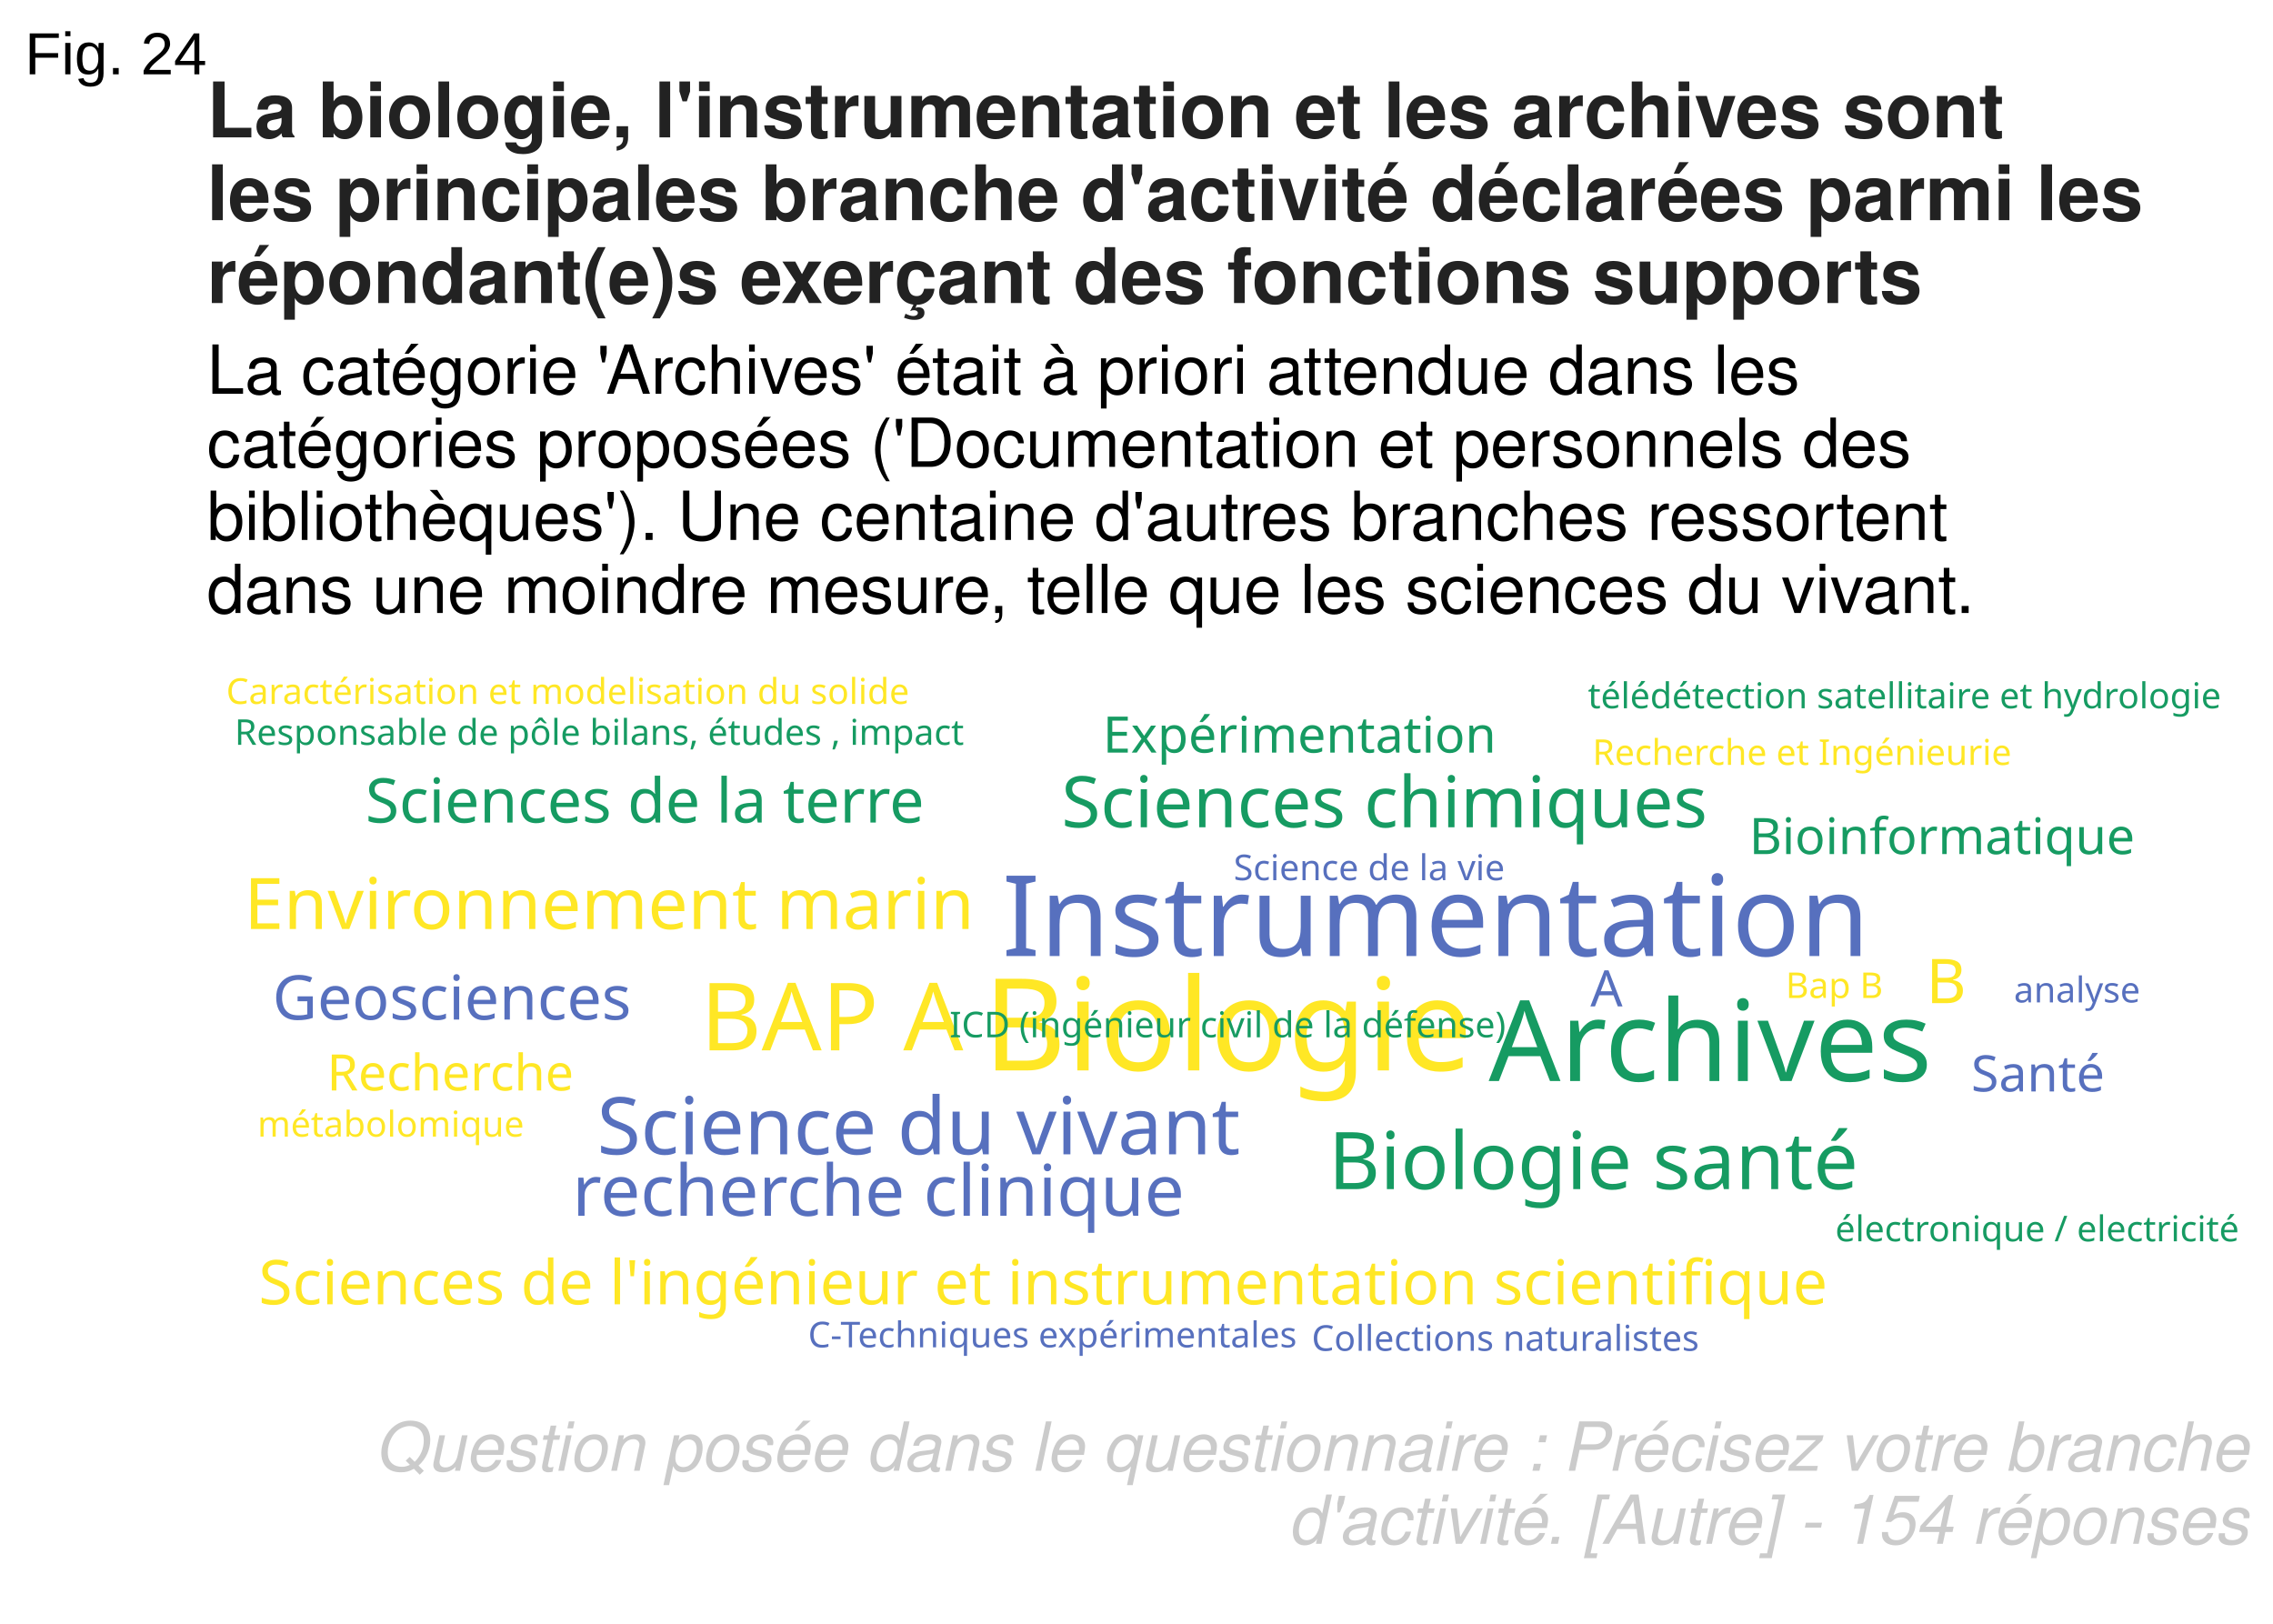
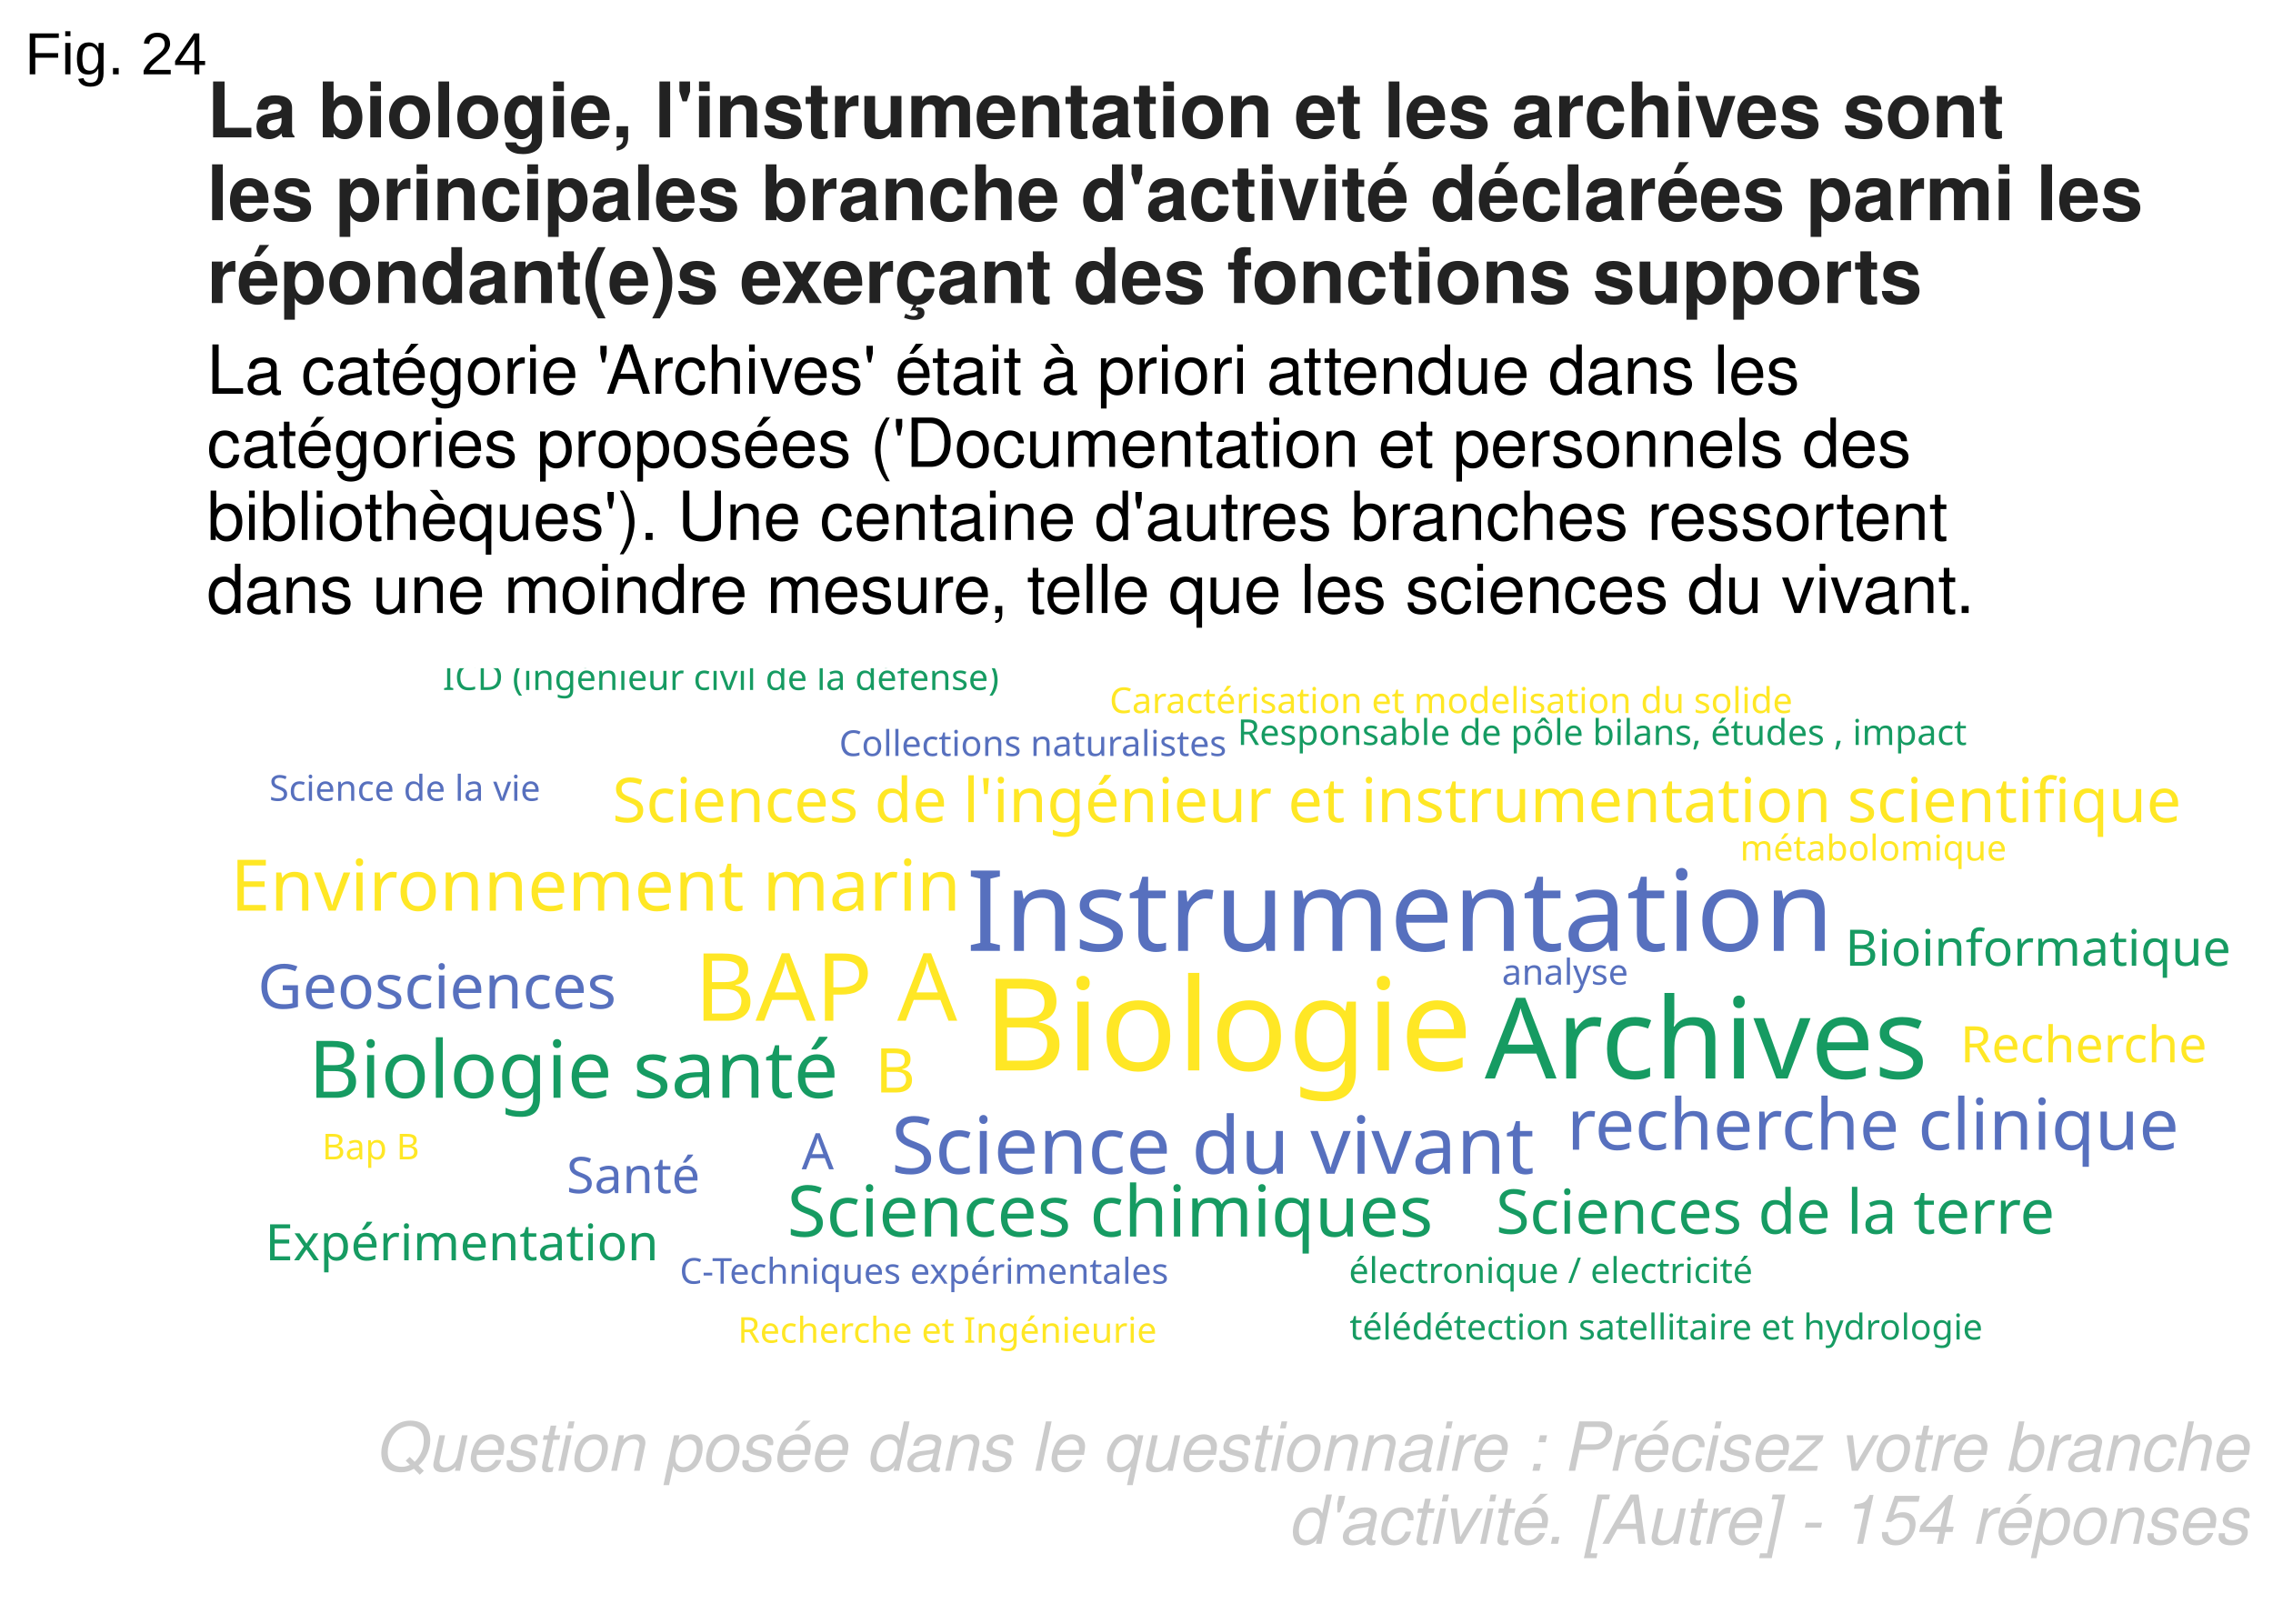
<svg xmlns="http://www.w3.org/2000/svg" class="svglite" width="504.00pt" height="360.00pt" viewBox="0 0 504.00 360.00">
  <defs>
    <style type="text/css">
    .svglite line, .svglite polyline, .svglite polygon, .svglite path, .svglite rect, .svglite circle {
      fill: none;
      stroke: #000000;
      stroke-linecap: round;
      stroke-linejoin: round;
      stroke-miterlimit: 10.00;
    }
    .svglite text {
      white-space: pre;
    }
  </style>
  </defs>
  <rect width="100%" height="100%" style="stroke: none; fill: none;" />
  <defs>
    <clipPath id="cpMC4wMHw1MDQuMDB8MC4wMHwzNjAuMDA=">
      <rect x="0.00" y="0.00" width="504.00" height="360.00" />
    </clipPath>
  </defs>
  <g clip-path="url(#cpMC4wMHw1MDQuMDB8MC4wMHwzNjAuMDA=)">
</g>
  <defs>
    <clipPath id="cpNDUuODl8NDk4LjUyfDE0OC4xNXwzMDYuMTc=">
      <rect x="45.89" y="148.15" width="452.63" height="158.02" />
    </clipPath>
  </defs>
  <g clip-path="url(#cpNDUuODl8NDk4LjUyfDE0OC4xNXwzMDYuMTc=)">
    <text x="272.21" y="237.32" text-anchor="middle" style="font-size: 28.45px;fill: #FFE725; font-family: &quot;Noto Sans&quot;;" textLength="108.44px" lengthAdjust="spacingAndGlyphs">Biologie</text>
-     <text x="318.34" y="211.96" text-anchor="middle" style="font-size: 24.95px;fill: #5770BE; font-family: &quot;Noto Sans&quot;;" textLength="192.36px" lengthAdjust="spacingAndGlyphs">Instrumentation</text>
-     <text x="379.23" y="239.68" text-anchor="middle" style="font-size: 24.95px;fill: #169B62; font-family: &quot;Noto Sans&quot;;" textLength="98.80px" lengthAdjust="spacingAndGlyphs">Archives</text>
-     <text x="184.46" y="232.87" text-anchor="middle" style="font-size: 20.88px;fill: #FFE725; font-family: &quot;Noto Sans&quot;;" textLength="58.31px" lengthAdjust="spacingAndGlyphs">BAP A</text>
-     <text x="203.69" y="255.93" text-anchor="middle" style="font-size: 17.65px;fill: #5770BE; font-family: &quot;Noto Sans&quot;;" textLength="142.54px" lengthAdjust="spacingAndGlyphs">Science du vivant</text>
-     <text x="353.29" y="263.64" text-anchor="middle" style="font-size: 17.65px;fill: #169B62; font-family: &quot;Noto Sans&quot;;" textLength="117.42px" lengthAdjust="spacingAndGlyphs">Biologie santé</text>
-     <text x="135.08" y="205.97" text-anchor="middle" style="font-size: 15.78px;fill: #FFE725; font-family: &quot;Noto Sans&quot;;" textLength="162.26px" lengthAdjust="spacingAndGlyphs">Environnement marin</text>
-     <text x="194.76" y="269.55" text-anchor="middle" style="font-size: 15.78px;fill: #5770BE; font-family: &quot;Noto Sans&quot;;" textLength="136.41px" lengthAdjust="spacingAndGlyphs">recherche clinique</text>
-     <text x="306.97" y="183.42" text-anchor="middle" style="font-size: 15.78px;fill: #169B62; font-family: &quot;Noto Sans&quot;;" textLength="143.26px" lengthAdjust="spacingAndGlyphs">Sciences chimiques</text>
-     <text x="231.28" y="289.18" text-anchor="middle" style="font-size: 13.67px;fill: #FFE725; font-family: &quot;Noto Sans&quot;;" textLength="347.52px" lengthAdjust="spacingAndGlyphs">Sciences de l'ingénieur et instrumentation scientifique</text>
-     <text x="100.19" y="226.05" text-anchor="middle" style="font-size: 13.67px;fill: #5770BE; font-family: &quot;Noto Sans&quot;;" textLength="79.47px" lengthAdjust="spacingAndGlyphs">Geosciences</text>
-     <text x="142.97" y="182.37" text-anchor="middle" style="font-size: 13.67px;fill: #169B62; font-family: &quot;Noto Sans&quot;;" textLength="124.06px" lengthAdjust="spacingAndGlyphs">Sciences de la terre</text>
-     <text x="431.53" y="222.40" text-anchor="middle" style="font-size: 13.67px;fill: #FFE725; font-family: &quot;Noto Sans&quot;;" textLength="8.88px" lengthAdjust="spacingAndGlyphs">B</text>
-     <text x="356.21" y="223.13" text-anchor="middle" style="font-size: 11.16px;fill: #5770BE; font-family: &quot;Noto Sans&quot;;" textLength="7.13px" lengthAdjust="spacingAndGlyphs">A</text>
-     <text x="430.61" y="189.36" text-anchor="middle" style="font-size: 11.16px;fill: #169B62; font-family: &quot;Noto Sans&quot;;" textLength="85.49px" lengthAdjust="spacingAndGlyphs">Bioinformatique</text>
-     <text x="99.85" y="241.77" text-anchor="middle" style="font-size: 11.16px;fill: #FFE725; font-family: &quot;Noto Sans&quot;;" textLength="54.94px" lengthAdjust="spacingAndGlyphs">Recherche</text>
-     <text x="451.88" y="241.99" text-anchor="middle" style="font-size: 11.16px;fill: #5770BE; font-family: &quot;Noto Sans&quot;;" textLength="29.60px" lengthAdjust="spacingAndGlyphs">Santé</text>
-     <text x="288.15" y="166.86" text-anchor="middle" style="font-size: 11.16px;fill: #169B62; font-family: &quot;Noto Sans&quot;;" textLength="87.21px" lengthAdjust="spacingAndGlyphs">Expérimentation</text>
-     <text x="86.65" y="252.00" text-anchor="middle" style="font-size: 7.89px;fill: #FFE725; font-family: &quot;Noto Sans&quot;;" textLength="59.14px" lengthAdjust="spacingAndGlyphs">métabolomique</text>
-     <text x="233.36" y="298.72" text-anchor="middle" style="font-size: 7.89px;fill: #5770BE; font-family: &quot;Noto Sans&quot;;" textLength="109.43px" lengthAdjust="spacingAndGlyphs">C-Techniques expérimentales</text>
-     <text x="451.71" y="275.21" text-anchor="middle" style="font-size: 7.89px;fill: #169B62; font-family: &quot;Noto Sans&quot;;" textLength="89.74px" lengthAdjust="spacingAndGlyphs">électronique / electricité</text>
-     <text x="406.73" y="221.27" text-anchor="middle" style="font-size: 7.89px;fill: #FFE725; font-family: &quot;Noto Sans&quot;;" textLength="21.59px" lengthAdjust="spacingAndGlyphs">Bap B</text>
-     <text x="460.56" y="222.25" text-anchor="middle" style="font-size: 7.89px;fill: #5770BE; font-family: &quot;Noto Sans&quot;;" textLength="28.02px" lengthAdjust="spacingAndGlyphs">analyse</text>
-     <text x="132.89" y="165.14" text-anchor="middle" style="font-size: 7.89px;fill: #169B62; font-family: &quot;Noto Sans&quot;;" textLength="161.76px" lengthAdjust="spacingAndGlyphs">Responsable de pôle bilans, études , impact</text>
-     <text x="399.57" y="169.59" text-anchor="middle" style="font-size: 7.89px;fill: #FFE725; font-family: &quot;Noto Sans&quot;;" textLength="93.09px" lengthAdjust="spacingAndGlyphs">Recherche et Ingénieurie</text>
-     <text x="333.79" y="299.49" text-anchor="middle" style="font-size: 7.89px;fill: #5770BE; font-family: &quot;Noto Sans&quot;;" textLength="86.10px" lengthAdjust="spacingAndGlyphs">Collections naturalistes</text>
-     <text x="422.29" y="157.03" text-anchor="middle" style="font-size: 7.89px;fill: #169B62; font-family: &quot;Noto Sans&quot;;" textLength="140.76px" lengthAdjust="spacingAndGlyphs">télédétection satellitaire et hydrologie</text>
-     <text x="125.89" y="156.06" text-anchor="middle" style="font-size: 7.89px;fill: #FFE725; font-family: &quot;Noto Sans&quot;;" textLength="151.68px" lengthAdjust="spacingAndGlyphs">Caractérisation et modelisation du solide</text>
-     <text x="303.60" y="195.15" text-anchor="middle" style="font-size: 7.89px;fill: #5770BE; font-family: &quot;Noto Sans&quot;;" textLength="60.14px" lengthAdjust="spacingAndGlyphs">Science de la vie</text>
-     <text x="272.21" y="229.98" text-anchor="middle" style="font-size: 7.89px;fill: #169B62; font-family: &quot;Noto Sans&quot;;" textLength="123.39px" lengthAdjust="spacingAndGlyphs">ICD (ingénieur civil de la défense)</text>
+     <text x="310.44" y="210.82" text-anchor="middle" style="font-size: 24.95px;fill: #5770BE; font-family: &quot;Noto Sans&quot;;" textLength="192.36px" lengthAdjust="spacingAndGlyphs">Instrumentation</text>
+     <text x="378.35" y="239.11" text-anchor="middle" style="font-size: 24.95px;fill: #169B62; font-family: &quot;Noto Sans&quot;;" textLength="98.80px" lengthAdjust="spacingAndGlyphs">Archives</text>
+     <text x="183.12" y="226.31" text-anchor="middle" style="font-size: 20.88px;fill: #FFE725; font-family: &quot;Noto Sans&quot;;" textLength="58.31px" lengthAdjust="spacingAndGlyphs">BAP A</text>
+     <text x="268.91" y="260.22" text-anchor="middle" style="font-size: 17.65px;fill: #5770BE; font-family: &quot;Noto Sans&quot;;" textLength="142.54px" lengthAdjust="spacingAndGlyphs">Science du vivant</text>
+     <text x="127.18" y="243.39" text-anchor="middle" style="font-size: 17.65px;fill: #169B62; font-family: &quot;Noto Sans&quot;;" textLength="117.42px" lengthAdjust="spacingAndGlyphs">Biologie santé</text>
+     <text x="132.08" y="201.90" text-anchor="middle" style="font-size: 15.78px;fill: #FFE725; font-family: &quot;Noto Sans&quot;;" textLength="162.26px" lengthAdjust="spacingAndGlyphs">Environnement marin</text>
+     <text x="415.29" y="254.91" text-anchor="middle" style="font-size: 15.78px;fill: #5770BE; font-family: &quot;Noto Sans&quot;;" textLength="136.41px" lengthAdjust="spacingAndGlyphs">recherche clinique</text>
+     <text x="246.15" y="274.15" text-anchor="middle" style="font-size: 15.78px;fill: #169B62; font-family: &quot;Noto Sans&quot;;" textLength="143.26px" lengthAdjust="spacingAndGlyphs">Sciences chimiques</text>
+     <text x="309.71" y="182.27" text-anchor="middle" style="font-size: 13.67px;fill: #FFE725; font-family: &quot;Noto Sans&quot;;" textLength="347.52px" lengthAdjust="spacingAndGlyphs">Sciences de l'ingénieur et instrumentation scientifique</text>
+     <text x="96.90" y="223.59" text-anchor="middle" style="font-size: 13.67px;fill: #5770BE; font-family: &quot;Noto Sans&quot;;" textLength="79.47px" lengthAdjust="spacingAndGlyphs">Geosciences</text>
+     <text x="393.64" y="273.52" text-anchor="middle" style="font-size: 13.67px;fill: #169B62; font-family: &quot;Noto Sans&quot;;" textLength="124.06px" lengthAdjust="spacingAndGlyphs">Sciences de la terre</text>
+     <text x="198.51" y="242.21" text-anchor="middle" style="font-size: 13.67px;fill: #FFE725; font-family: &quot;Noto Sans&quot;;" textLength="8.88px" lengthAdjust="spacingAndGlyphs">B</text>
+     <text x="181.32" y="259.25" text-anchor="middle" style="font-size: 11.16px;fill: #5770BE; font-family: &quot;Noto Sans&quot;;" textLength="7.13px" lengthAdjust="spacingAndGlyphs">A</text>
+     <text x="451.91" y="214.11" text-anchor="middle" style="font-size: 11.16px;fill: #169B62; font-family: &quot;Noto Sans&quot;;" textLength="85.49px" lengthAdjust="spacingAndGlyphs">Bioinformatique</text>
+     <text x="462.02" y="235.53" text-anchor="middle" style="font-size: 11.16px;fill: #FFE725; font-family: &quot;Noto Sans&quot;;" textLength="54.94px" lengthAdjust="spacingAndGlyphs">Recherche</text>
+     <text x="140.43" y="264.53" text-anchor="middle" style="font-size: 11.16px;fill: #5770BE; font-family: &quot;Noto Sans&quot;;" textLength="29.60px" lengthAdjust="spacingAndGlyphs">Santé</text>
+     <text x="102.42" y="279.42" text-anchor="middle" style="font-size: 11.16px;fill: #169B62; font-family: &quot;Noto Sans&quot;;" textLength="87.21px" lengthAdjust="spacingAndGlyphs">Expérimentation</text>
+     <text x="415.38" y="190.79" text-anchor="middle" style="font-size: 7.89px;fill: #FFE725; font-family: &quot;Noto Sans&quot;;" textLength="59.14px" lengthAdjust="spacingAndGlyphs">métabolomique</text>
+     <text x="204.91" y="284.60" text-anchor="middle" style="font-size: 7.89px;fill: #5770BE; font-family: &quot;Noto Sans&quot;;" textLength="109.43px" lengthAdjust="spacingAndGlyphs">C-Techniques expérimentales</text>
+     <text x="343.87" y="284.46" text-anchor="middle" style="font-size: 7.89px;fill: #169B62; font-family: &quot;Noto Sans&quot;;" textLength="89.74px" lengthAdjust="spacingAndGlyphs">électronique / electricité</text>
+     <text x="82.21" y="257.04" text-anchor="middle" style="font-size: 7.89px;fill: #FFE725; font-family: &quot;Noto Sans&quot;;" textLength="21.59px" lengthAdjust="spacingAndGlyphs">Bap B</text>
+     <text x="347.03" y="218.30" text-anchor="middle" style="font-size: 7.89px;fill: #5770BE; font-family: &quot;Noto Sans&quot;;" textLength="28.02px" lengthAdjust="spacingAndGlyphs">analyse</text>
+     <text x="355.25" y="165.16" text-anchor="middle" style="font-size: 7.89px;fill: #169B62; font-family: &quot;Noto Sans&quot;;" textLength="161.76px" lengthAdjust="spacingAndGlyphs">Responsable de pôle bilans, études , impact</text>
+     <text x="210.06" y="297.69" text-anchor="middle" style="font-size: 7.89px;fill: #FFE725; font-family: &quot;Noto Sans&quot;;" textLength="93.09px" lengthAdjust="spacingAndGlyphs">Recherche et Ingénieurie</text>
+     <text x="229.02" y="167.60" text-anchor="middle" style="font-size: 7.89px;fill: #5770BE; font-family: &quot;Noto Sans&quot;;" textLength="86.10px" lengthAdjust="spacingAndGlyphs">Collections naturalistes</text>
+     <text x="369.44" y="296.99" text-anchor="middle" style="font-size: 7.89px;fill: #169B62; font-family: &quot;Noto Sans&quot;;" textLength="140.76px" lengthAdjust="spacingAndGlyphs">télédétection satellitaire et hydrologie</text>
+     <text x="321.76" y="158.09" text-anchor="middle" style="font-size: 7.89px;fill: #FFE725; font-family: &quot;Noto Sans&quot;;" textLength="151.68px" lengthAdjust="spacingAndGlyphs">Caractérisation et modelisation du solide</text>
+     <text x="89.77" y="177.54" text-anchor="middle" style="font-size: 7.89px;fill: #5770BE; font-family: &quot;Noto Sans&quot;;" textLength="60.14px" lengthAdjust="spacingAndGlyphs">Science de la vie</text>
+     <text x="159.84" y="152.97" text-anchor="middle" style="font-size: 7.89px;fill: #169B62; font-family: &quot;Noto Sans&quot;;" textLength="123.39px" lengthAdjust="spacingAndGlyphs">ICD (ingénieur civil de la défense)</text>
  </g>
  <g clip-path="url(#cpMC4wMHw1MDQuMDB8MC4wMHwzNjAuMDA=)">
    <text x="45.89" y="87.31" style="font-size: 15.00px; font-family: &quot;Nimbus Sans&quot;;" textLength="355.04px" lengthAdjust="spacingAndGlyphs">La catégorie 'Archives' était à priori attendue dans les</text>
    <text x="45.89" y="103.51" style="font-size: 15.00px; font-family: &quot;Nimbus Sans&quot;;" textLength="378.83px" lengthAdjust="spacingAndGlyphs">catégories proposées ('Documentation et personnels des</text>
    <text x="45.89" y="119.71" style="font-size: 15.00px; font-family: &quot;Nimbus Sans&quot;;" textLength="386.70px" lengthAdjust="spacingAndGlyphs">bibliothèques'). Une centaine d'autres branches ressortent</text>
    <text x="45.89" y="135.91" style="font-size: 15.00px; font-family: &quot;Nimbus Sans&quot;;" textLength="393.47px" lengthAdjust="spacingAndGlyphs">dans une moindre mesure, telle que les sciences du vivant.</text>
    <text x="45.89" y="30.46" style="font-size: 17.00px; font-weight: bold;fill: #222222; font-family: &quot;Nimbus Sans&quot;;" textLength="398.94px" lengthAdjust="spacingAndGlyphs">La biologie, l'instrumentation et les archives sont</text>
    <text x="45.89" y="48.82" style="font-size: 17.00px; font-weight: bold;fill: #222222; font-family: &quot;Nimbus Sans&quot;;" textLength="429.25px" lengthAdjust="spacingAndGlyphs">les principales branche d'activité déclarées parmi les</text>
    <text x="45.89" y="67.18" style="font-size: 17.00px; font-weight: bold;fill: #222222; font-family: &quot;Nimbus Sans&quot;;" textLength="380.71px" lengthAdjust="spacingAndGlyphs">répondant(e)s exerçant des fonctions supports</text>
    <text x="498.52" y="326.08" text-anchor="end" style="font-size: 15.00px; font-style: italic;fill: #CBCBCB; font-family: &quot;Nimbus Sans&quot;;" textLength="417.67px" lengthAdjust="spacingAndGlyphs">Question posée dans le questionnaire : Précisez votre branche</text>
    <text x="498.52" y="342.28" text-anchor="end" style="font-size: 15.00px; font-style: italic;fill: #CBCBCB; font-family: &quot;Nimbus Sans&quot;;" textLength="214.62px" lengthAdjust="spacingAndGlyphs">d'activité. [Autre] - 154 réponses</text>
    <text x="25.69" y="16.48" text-anchor="middle" style="font-size: 13.20px; font-family: &quot;Arial&quot;;" textLength="40.41px" lengthAdjust="spacingAndGlyphs">Fig. 24</text>
  </g>
</svg>
